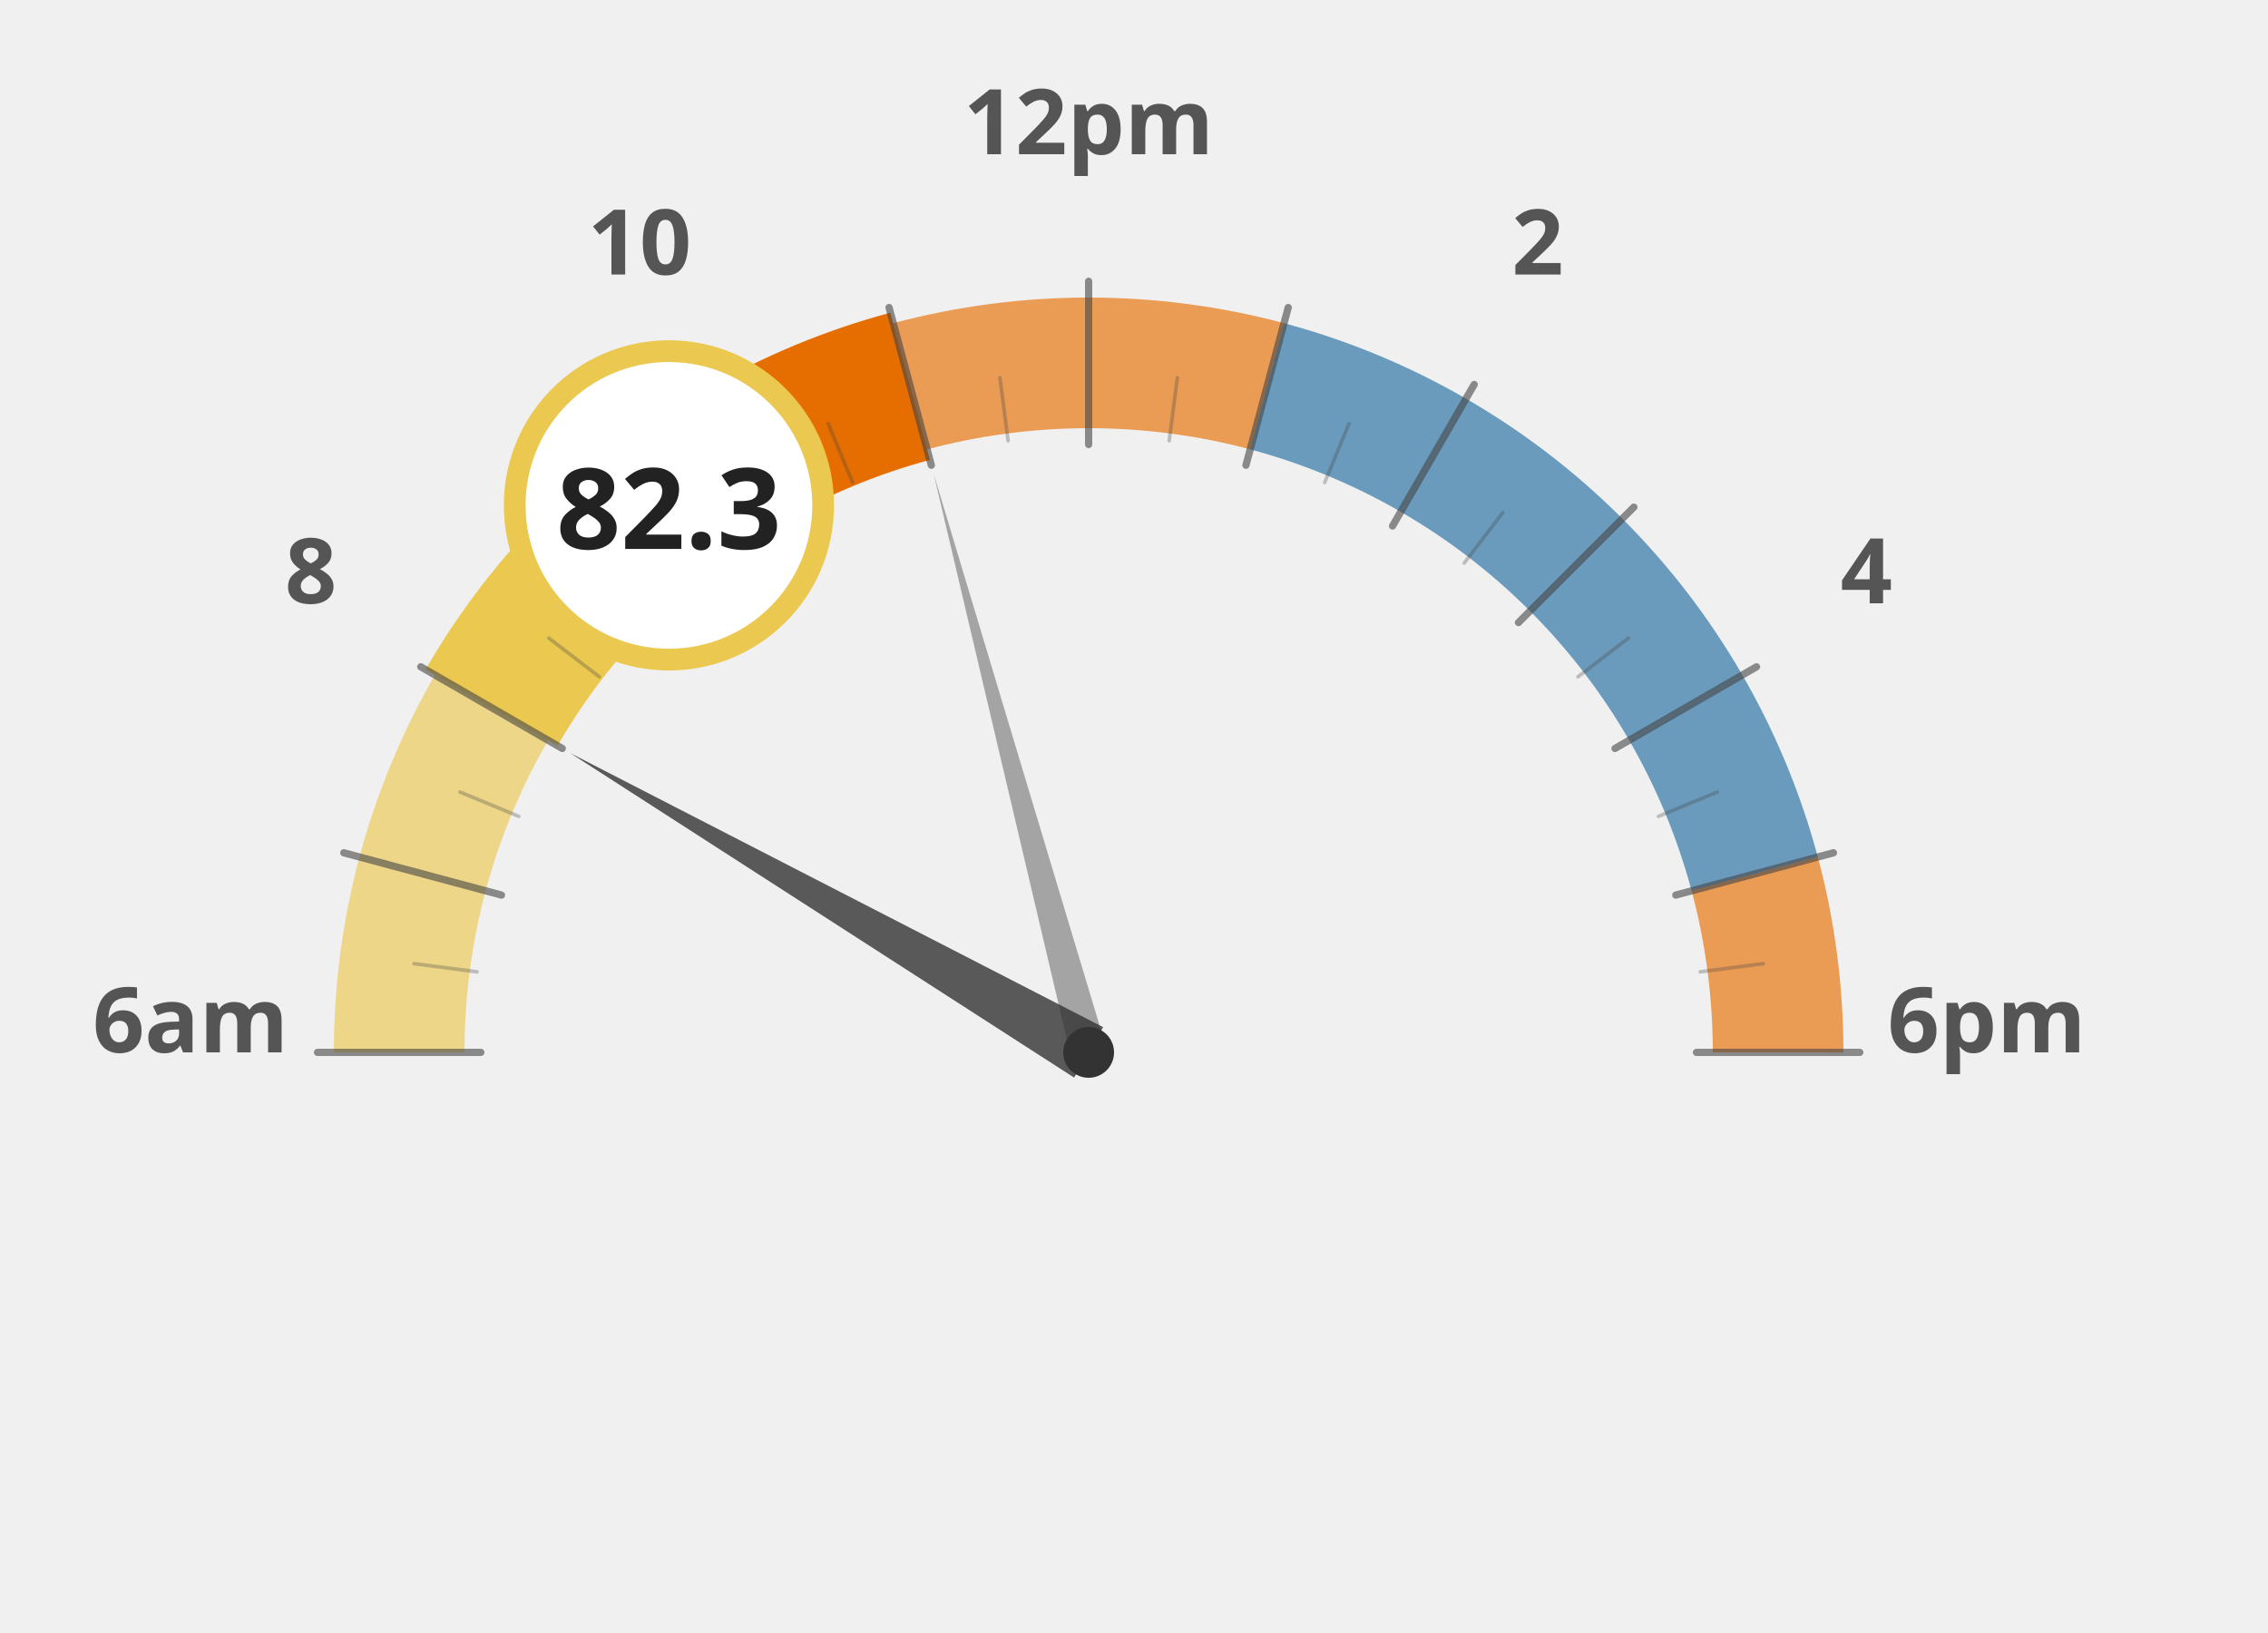
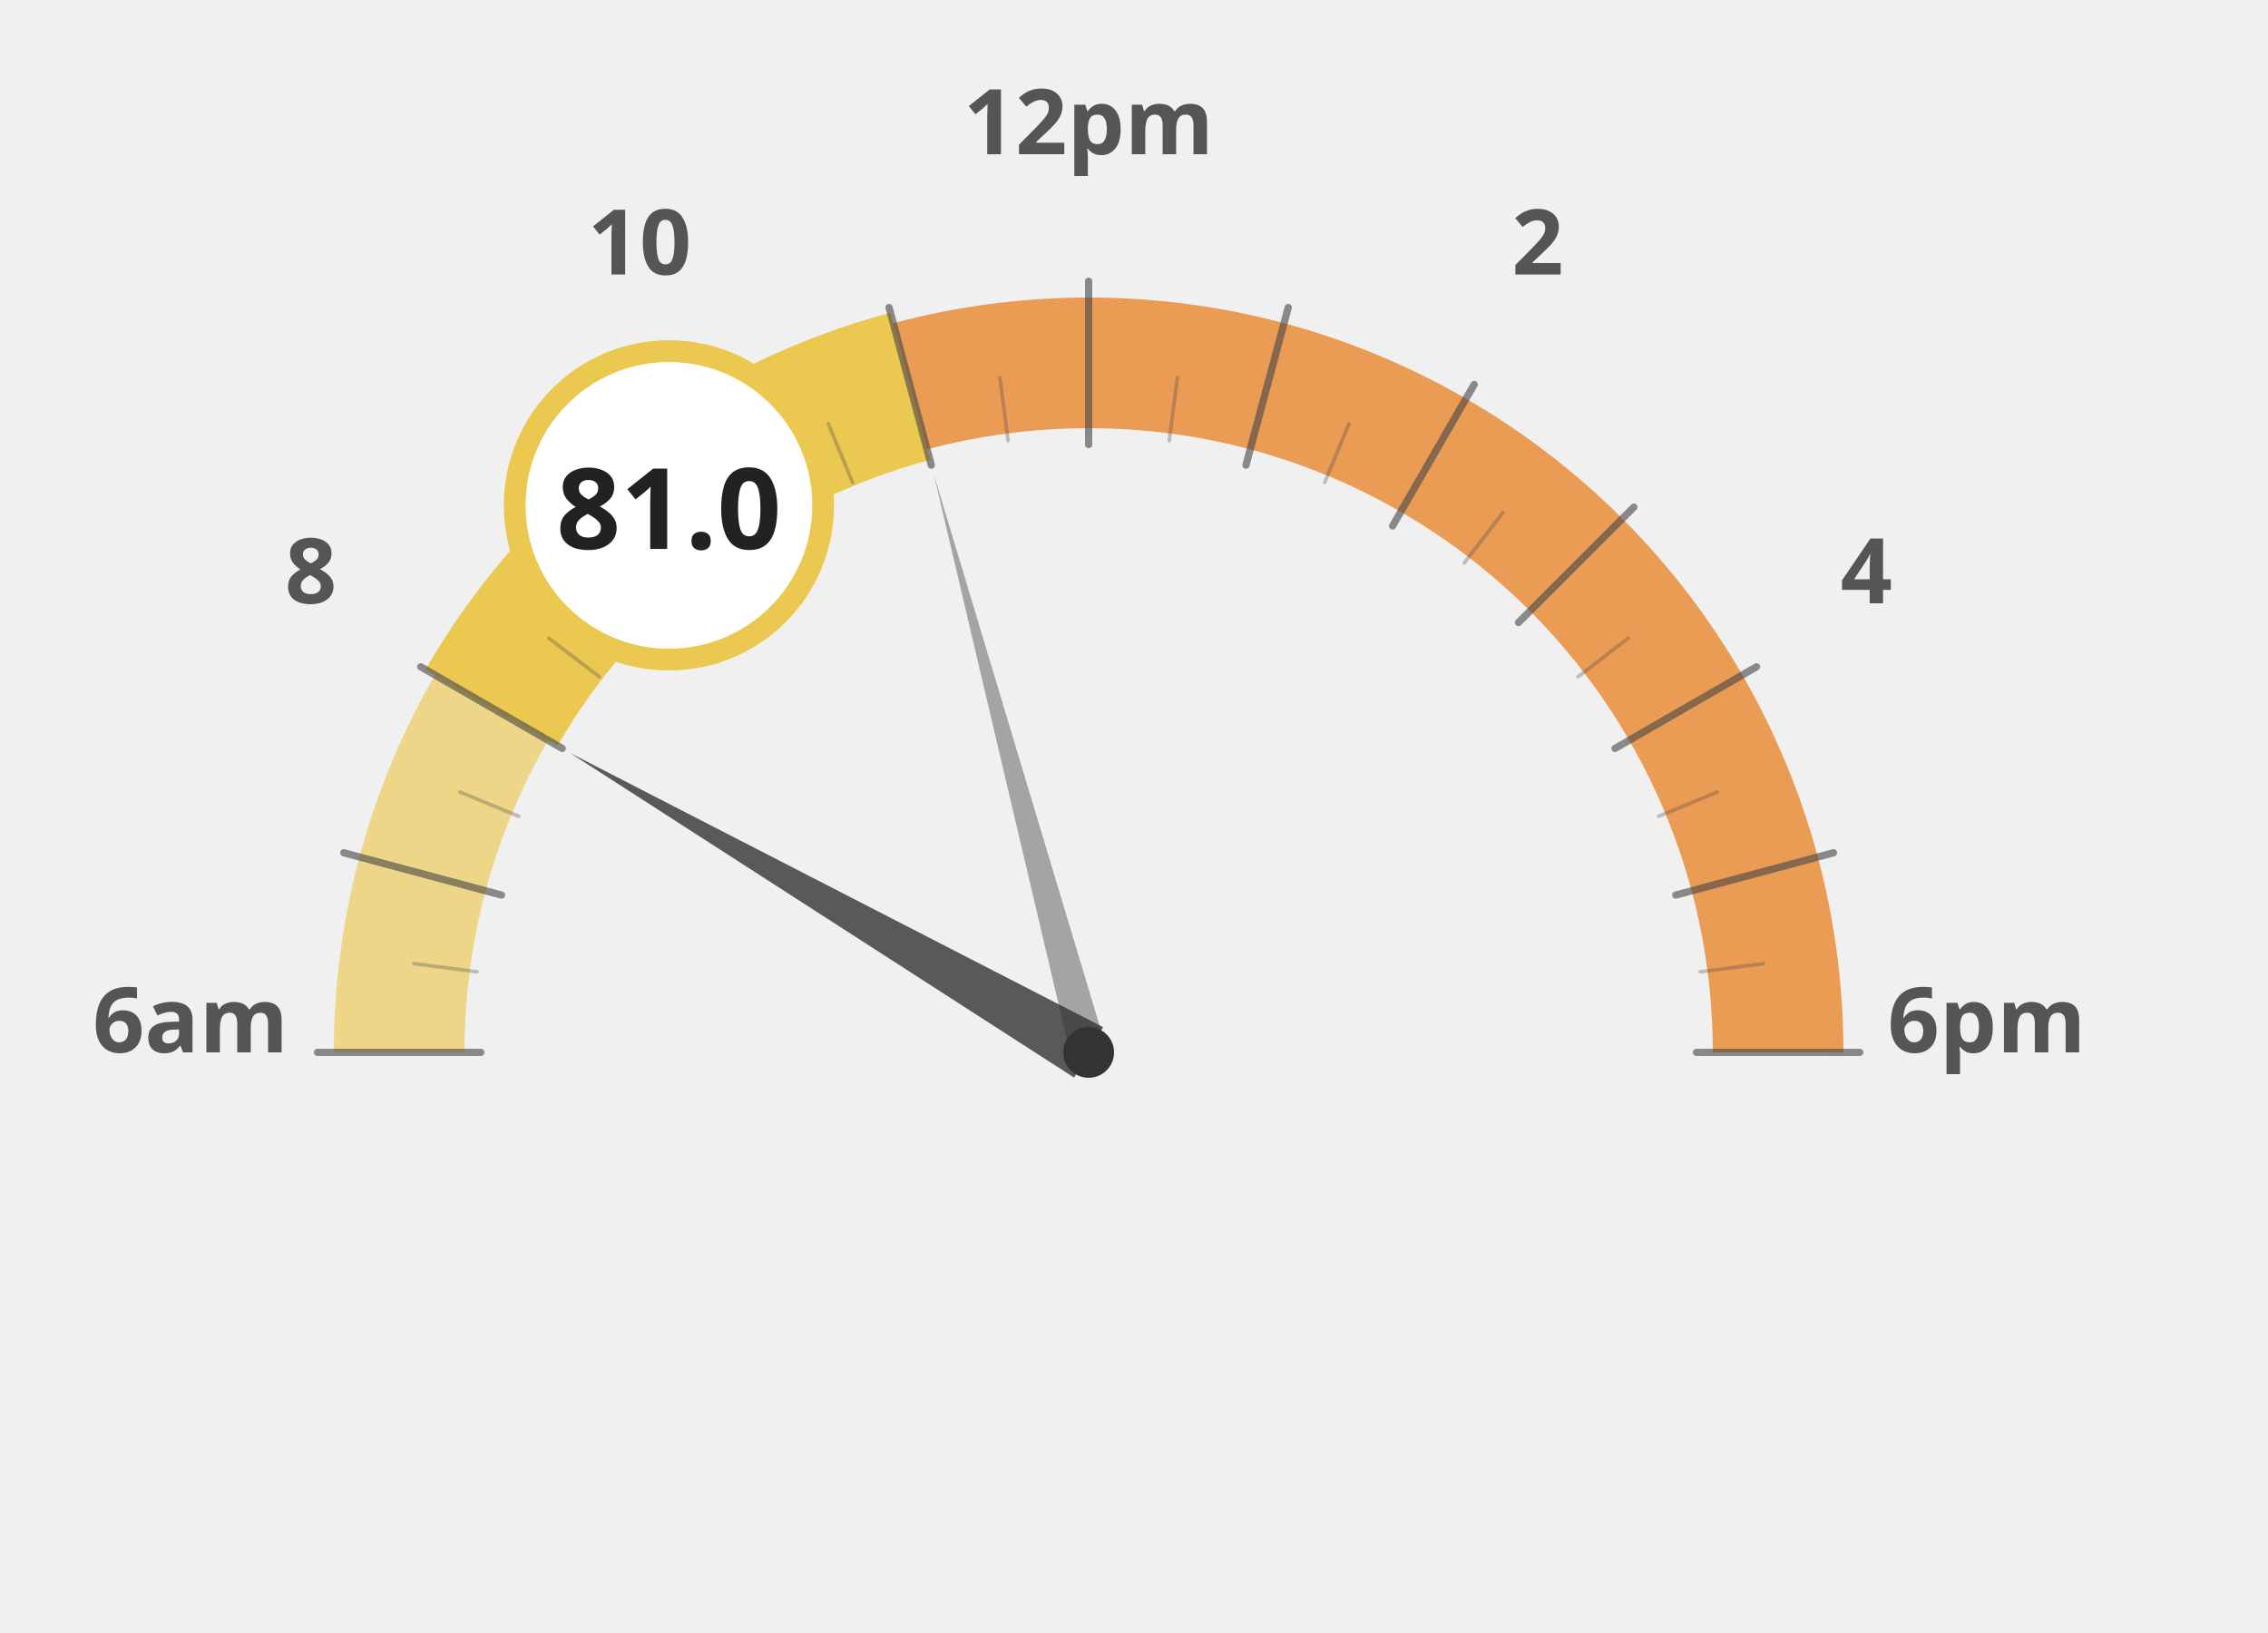
<svg xmlns="http://www.w3.org/2000/svg" width="100%" height="100%" viewBox="0 0 1250 900">
  <g transform="translate(100, 100)">
    <path d="M 120.0 480.0 A 380 380 0 0 1 132.9 381.6" fill="none" stroke="#ebc850" stroke-width="72" stroke-opacity="0.65" />
    <path d="M 132.9 381.6 A 380 380 0 0 1 170.9 290.0" fill="none" stroke="#ebc850" stroke-width="72" stroke-opacity="0.65" />
    <path d="M 170.9 290.0 A 380 380 0 0 1 231.3 211.3" fill="none" stroke="#ebc850" stroke-width="72" stroke-opacity="1.0" />
    <path d="M 231.3 211.3 A 380 380 0 0 1 310.0 150.9" fill="none" stroke="#ebc850" stroke-width="72" stroke-opacity="1.0" />
-     <path d="M 310.0 150.9 A 380 380 0 0 1 401.6 112.9" fill="none" stroke="#e66e00" stroke-width="72" stroke-opacity="1.0" />
+     <path d="M 310.0 150.9 A 380 380 0 0 1 401.6 112.9" fill="none" stroke="#ebc850" stroke-width="72" stroke-opacity="1.0" />
    <path d="M 401.6 112.9 A 380 380 0 0 1 500.0 100.0" fill="none" stroke="#e66e00" stroke-width="72" stroke-opacity="0.65" />
    <path d="M 500.0 100.0 A 380 380 0 0 1 598.4 112.9" fill="none" stroke="#e66e00" stroke-width="72" stroke-opacity="0.65" />
-     <path d="M 598.4 112.9 A 380 380 0 0 1 690.0 150.9" fill="none" stroke="#236ea0" stroke-width="72" stroke-opacity="0.65" />
-     <path d="M 690.0 150.9 A 380 380 0 0 1 768.7 211.3" fill="none" stroke="#236ea0" stroke-width="72" stroke-opacity="0.65" />
-     <path d="M 768.7 211.3 A 380 380 0 0 1 829.1 290.0" fill="none" stroke="#236ea0" stroke-width="72" stroke-opacity="0.65" />
-     <path d="M 829.1 290.0 A 380 380 0 0 1 867.1 381.6" fill="none" stroke="#236ea0" stroke-width="72" stroke-opacity="0.65" />
+     <path d="M 598.4 112.9 A 380 380 0 0 1 690.0 150.9" fill="none" stroke="#e66e00" stroke-width="72" stroke-opacity="0.65" />
+     <path d="M 690.0 150.9 A 380 380 0 0 1 768.7 211.3" fill="none" stroke="#e66e00" stroke-width="72" stroke-opacity="0.65" />
+     <path d="M 768.7 211.3 A 380 380 0 0 1 829.1 290.0" fill="none" stroke="#e66e00" stroke-width="72" stroke-opacity="0.65" />
+     <path d="M 829.1 290.0 A 380 380 0 0 1 867.1 381.6" fill="none" stroke="#e66e00" stroke-width="72" stroke-opacity="0.65" />
    <path d="M 867.1 381.6 A 380 380 0 0 1 880.0 480.0" fill="none" stroke="#e66e00" stroke-width="72" stroke-opacity="0.65" />
    <text x="5.0" y="480" text-anchor="middle" font-family="Montserrat, sans-serif" font-size="50" font-weight="900" fill="#555">6am</text>
    <text x="71.317" y="232.5" text-anchor="middle" font-family="Montserrat, sans-serif" font-size="50" font-weight="900" fill="#555">8</text>
    <text x="252.5" y="51.317" text-anchor="middle" font-family="Montserrat, sans-serif" font-size="50" font-weight="900" fill="#555">10</text>
    <text x="500" y="-15.0" text-anchor="middle" font-family="Montserrat, sans-serif" font-size="50" font-weight="900" fill="#555">12pm</text>
    <text x="747.5" y="51.317" text-anchor="middle" font-family="Montserrat, sans-serif" font-size="50" font-weight="900" fill="#555">2</text>
    <text x="928.683" y="232.5" text-anchor="middle" font-family="Montserrat, sans-serif" font-size="50" font-weight="900" fill="#555">4</text>
    <text x="995.0" y="480.0" text-anchor="middle" font-family="Montserrat, sans-serif" font-size="50" font-weight="900" fill="#555">6pm</text>
    <path d="M 170.9 290.0 A 380 380 0 0 1 231.3 211.3" fill="none" stroke="#ebc850" stroke-width="84" stroke-linecap="butt" />
    <path d="M 231.3 211.3 A 380 380 0 0 1 310.0 150.9" fill="none" stroke="#ebc850" stroke-width="84" stroke-linecap="butt" />
-     <path d="M 310.0 150.9 A 380 380 0 0 1 401.6 112.9" fill="none" stroke="#e66e00" stroke-width="84" stroke-linecap="butt" />
+     <path d="M 310.0 150.9 A 380 380 0 0 1 401.6 112.9" fill="none" stroke="#ebc850" stroke-width="84" stroke-linecap="butt" />
    <line x1="165.0" y1="480.0" x2="75.0" y2="480.0" stroke="#444" stroke-width="4" stroke-linecap="round" opacity="0.6" />
    <line x1="162.9" y1="435.6" x2="128.2" y2="431.1" stroke="#444" stroke-width="2" stroke-linecap="round" opacity="0.3" />
    <line x1="176.4" y1="393.3" x2="89.5" y2="370.0" stroke="#444" stroke-width="4" stroke-linecap="round" opacity="0.6" />
    <line x1="185.9" y1="349.9" x2="153.5" y2="336.5" stroke="#444" stroke-width="2" stroke-linecap="round" opacity="0.3" />
    <line x1="209.9" y1="312.5" x2="131.9" y2="267.5" stroke="#444" stroke-width="4" stroke-linecap="round" opacity="0.6" />
    <line x1="230.3" y1="273.0" x2="202.5" y2="251.7" stroke="#444" stroke-width="2" stroke-linecap="round" opacity="0.3" />
    <line x1="263.1" y1="243.1" x2="199.5" y2="179.5" stroke="#444" stroke-width="4" stroke-linecap="round" opacity="0.6" />
    <line x1="293.0" y1="210.3" x2="271.7" y2="182.5" stroke="#444" stroke-width="2" stroke-linecap="round" opacity="0.3" />
    <line x1="332.5" y1="189.9" x2="287.5" y2="111.9" stroke="#444" stroke-width="4" stroke-linecap="round" opacity="0.6" />
    <line x1="369.9" y1="165.9" x2="356.5" y2="133.5" stroke="#444" stroke-width="2" stroke-linecap="round" opacity="0.3" />
    <line x1="413.3" y1="156.4" x2="390.0" y2="69.5" stroke="#444" stroke-width="4" stroke-linecap="round" opacity="0.6" />
    <line x1="455.6" y1="142.9" x2="451.1" y2="108.2" stroke="#444" stroke-width="2" stroke-linecap="round" opacity="0.3" />
    <line x1="500.0" y1="145.0" x2="500.0" y2="55.0" stroke="#444" stroke-width="4" stroke-linecap="round" opacity="0.6" />
    <line x1="544.4" y1="142.9" x2="548.9" y2="108.2" stroke="#444" stroke-width="2" stroke-linecap="round" opacity="0.3" />
    <line x1="586.7" y1="156.4" x2="610.0" y2="69.5" stroke="#444" stroke-width="4" stroke-linecap="round" opacity="0.6" />
    <line x1="630.1" y1="165.9" x2="643.5" y2="133.5" stroke="#444" stroke-width="2" stroke-linecap="round" opacity="0.3" />
    <line x1="667.5" y1="189.9" x2="712.5" y2="111.9" stroke="#444" stroke-width="4" stroke-linecap="round" opacity="0.6" />
    <line x1="707.0" y1="210.3" x2="728.3" y2="182.5" stroke="#444" stroke-width="2" stroke-linecap="round" opacity="0.3" />
    <line x1="736.9" y1="243.1" x2="800.5" y2="179.5" stroke="#444" stroke-width="4" stroke-linecap="round" opacity="0.6" />
    <line x1="769.7" y1="273.0" x2="797.5" y2="251.7" stroke="#444" stroke-width="2" stroke-linecap="round" opacity="0.3" />
    <line x1="790.1" y1="312.5" x2="868.1" y2="267.5" stroke="#444" stroke-width="4" stroke-linecap="round" opacity="0.6" />
    <line x1="814.1" y1="349.9" x2="846.5" y2="336.5" stroke="#444" stroke-width="2" stroke-linecap="round" opacity="0.3" />
    <line x1="823.6" y1="393.3" x2="910.5" y2="370.0" stroke="#444" stroke-width="4" stroke-linecap="round" opacity="0.6" />
    <line x1="837.1" y1="435.6" x2="871.8" y2="431.1" stroke="#444" stroke-width="2" stroke-linecap="round" opacity="0.3" />
    <line x1="835.0" y1="480.0" x2="925.0" y2="480.0" stroke="#444" stroke-width="4" stroke-linecap="round" opacity="0.6" />
    <polygon points="214.2,315.0 492.0,493.9 508.0,466.1" fill="#333" opacity="0.8" />
    <polygon points="414.6,161.2 490.3,482.6 509.7,477.4" fill="#333" opacity="0.4" />
    <circle cx="500" cy="480" r="14" fill="#333" />
    <circle cx="268.671" cy="178.526" r="85" fill="white" stroke="#ebc850" stroke-width="12" />
-     <text x="268.671" y="202.526" text-anchor="middle" font-family="Montserrat, sans-serif" font-size="62" font-weight="800" fill="#222">82.3</text>
+     <text x="268.671" y="202.526" text-anchor="middle" font-family="Montserrat, sans-serif" font-size="62" font-weight="800" fill="#222">81.0</text>
  </g>
</svg>
